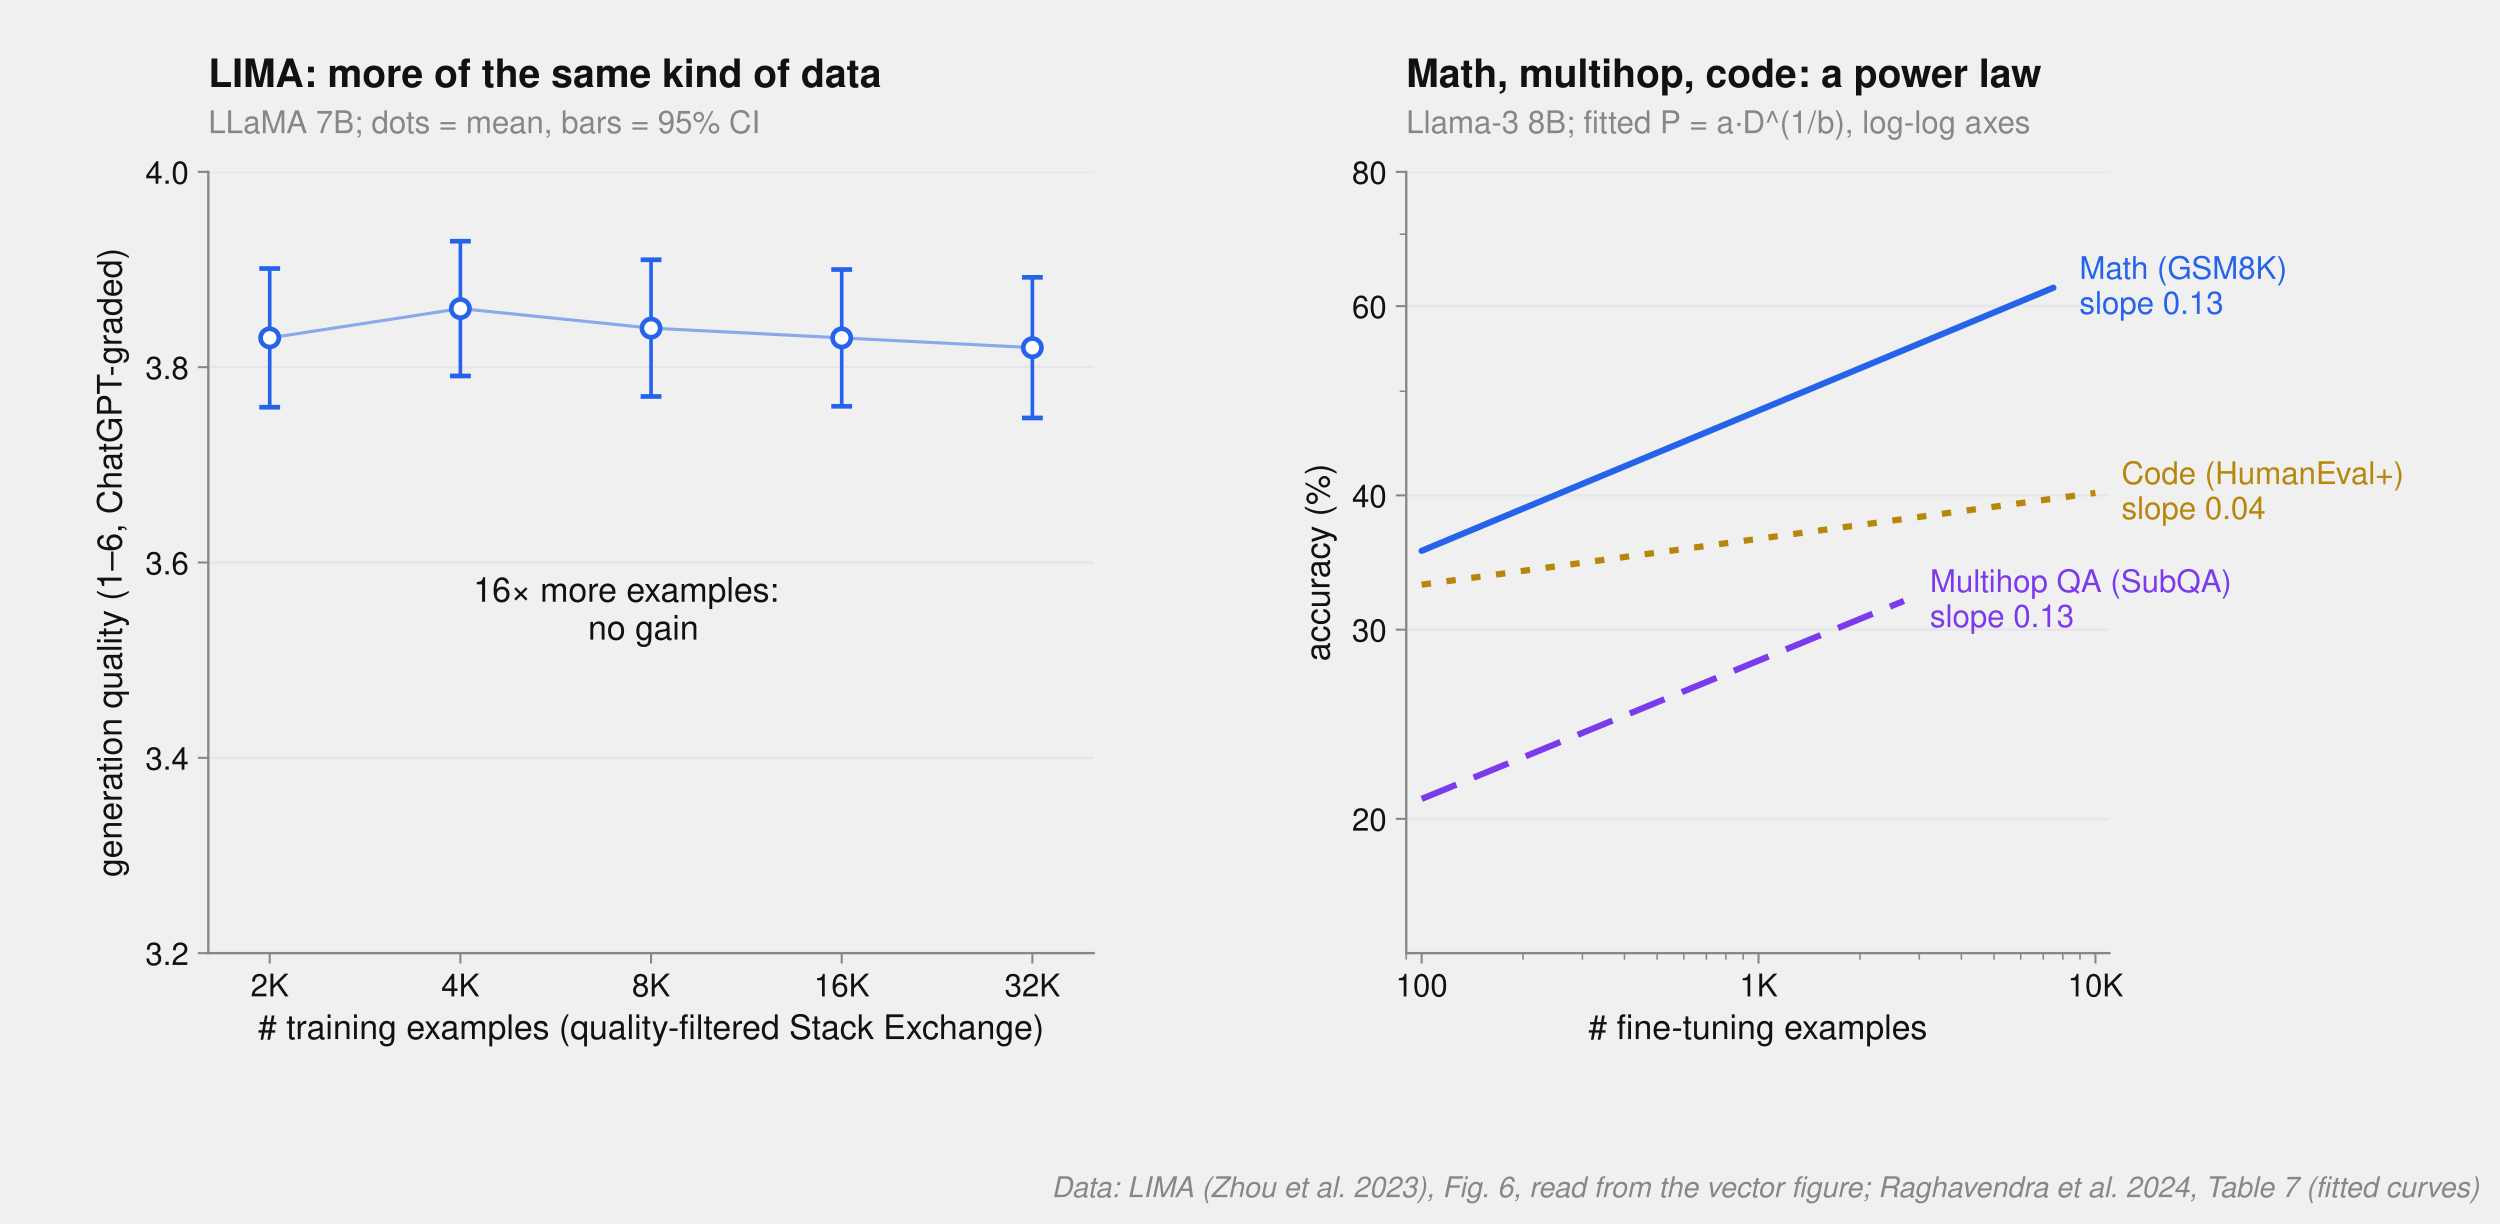
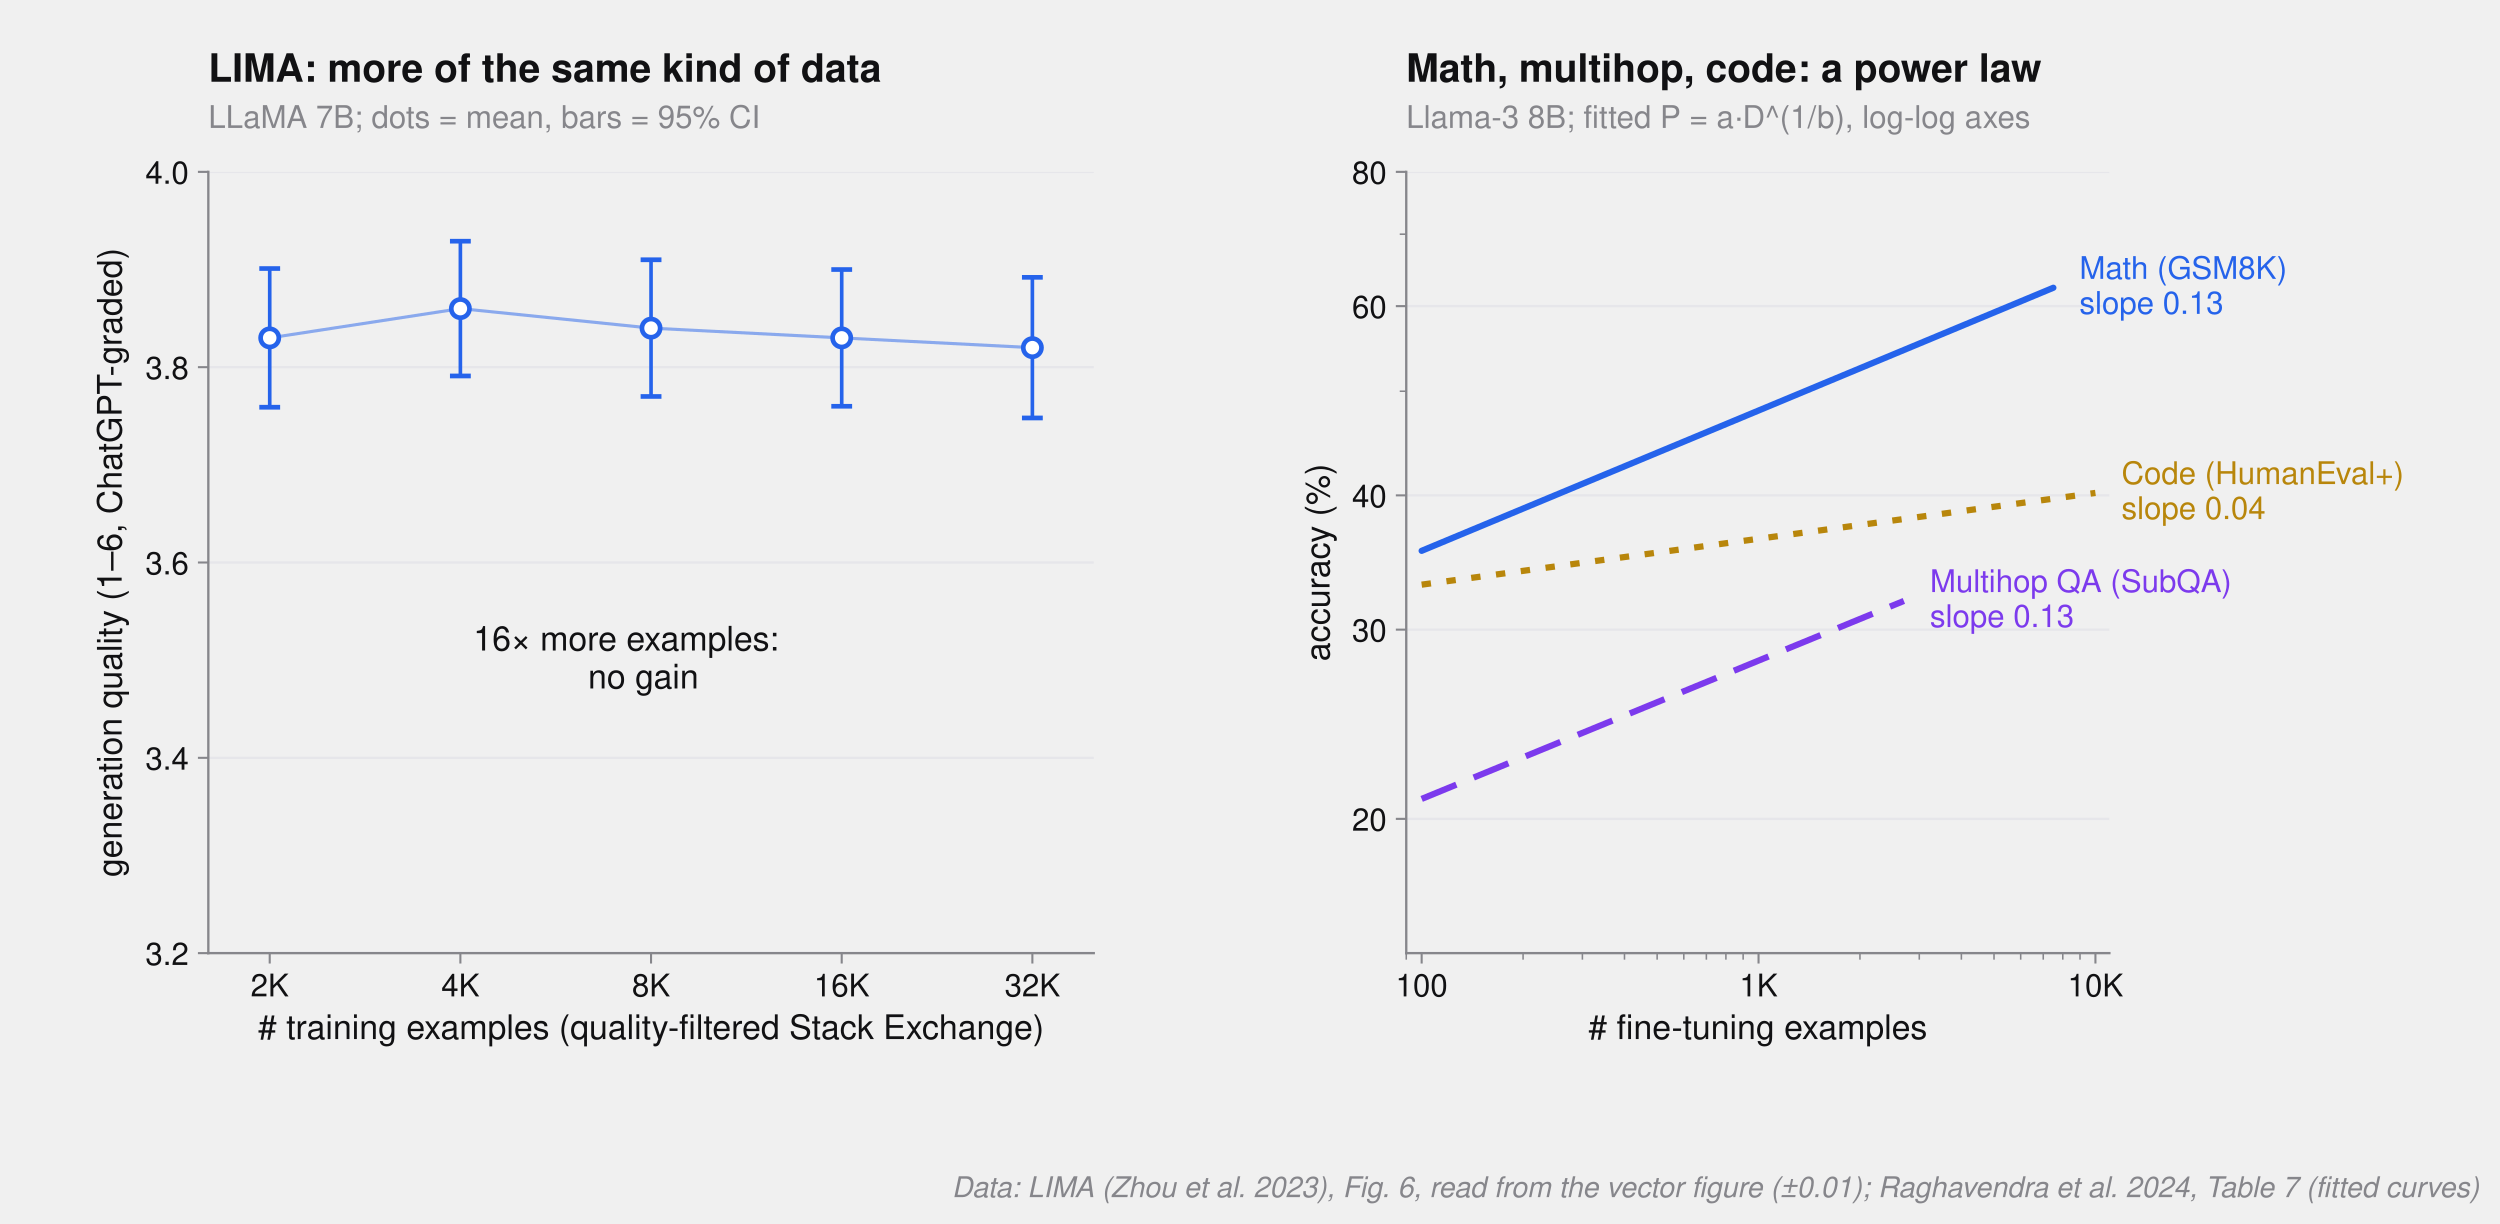
- <svg xmlns="http://www.w3.org/2000/svg" xmlns:xlink="http://www.w3.org/1999/xlink" role="img" width="960" height="470" viewBox="0 0 960 470" version="1.1">
+ <svg xmlns="http://www.w3.org/2000/svg" xmlns:xlink="http://www.w3.org/1999/xlink" role="img" xml:space="preserve" width="960" height="470" viewBox="0 0 960 470" version="1.1">
  <defs>
-     <style type="text/css">*{stroke-linejoin: round; stroke-linecap: butt}</style>
+     <style type="text/css">*{stroke-linejoin: round; stroke-linecap: butt} text{white-space: pre}</style>
  </defs>
  <g id="figure_1">
    <g id="patch_1">
      <path d="M 0 470  L 960 470  L 960 0  L 0 0  L 0 470  z " style="fill: none" />
    </g>
    <g id="axes_1">
      <g id="patch_2">
        <path d="M 80 366  L 420 366  L 420 66  L 80 66  L 80 366  z " style="fill: none" />
      </g>
      <g id="matplotlib.axis_1">
        <g id="xtick_1">
          <g id="line2d_1">
            <defs>
              <path id="ma211278a20" d="M 0 0  L 0 4  " style="stroke: #86868b; stroke-width: 0.8" />
            </defs>
            <g>
              <use xlink:href="#ma211278a20" x="103.57" y="366" style="fill: #86868b; stroke: #86868b; stroke-width: 0.8" />
            </g>
          </g>
          <g id="text_1">
-             <text style="font-size: 12px; font-family: 'Helvetica Neue', Helvetica, Arial, sans-serif, sans-serif; text-anchor: middle; fill: #111113" x="103.57" y="382.618" transform="rotate(-0 103.57 382.6181)">2K</text>
+             <text style="font-size: 12px; font-family: 'Helvetica Neue', Helvetica, Arial, sans-serif; text-anchor: middle; fill: #111113" x="103.57" y="382.618" transform="rotate(-0 103.57 382.6181)">2K</text>
          </g>
        </g>
        <g id="xtick_2">
          <g id="line2d_2">
            <g>
              <use xlink:href="#ma211278a20" x="176.785" y="366" style="fill: #86868b; stroke: #86868b; stroke-width: 0.8" />
            </g>
          </g>
          <g id="text_2">
-             <text style="font-size: 12px; font-family: 'Helvetica Neue', Helvetica, Arial, sans-serif, sans-serif; text-anchor: middle; fill: #111113" x="176.785" y="382.618" transform="rotate(-0 176.785 382.6181)">4K</text>
+             <text style="font-size: 12px; font-family: 'Helvetica Neue', Helvetica, Arial, sans-serif; text-anchor: middle; fill: #111113" x="176.785" y="382.618" transform="rotate(-0 176.785 382.6181)">4K</text>
          </g>
        </g>
        <g id="xtick_3">
          <g id="line2d_3">
            <g>
              <use xlink:href="#ma211278a20" x="250" y="366" style="fill: #86868b; stroke: #86868b; stroke-width: 0.8" />
            </g>
          </g>
          <g id="text_3">
-             <text style="font-size: 12px; font-family: 'Helvetica Neue', Helvetica, Arial, sans-serif, sans-serif; text-anchor: middle; fill: #111113" x="250" y="382.618" transform="rotate(-0 250 382.6181)">8K</text>
+             <text style="font-size: 12px; font-family: 'Helvetica Neue', Helvetica, Arial, sans-serif; text-anchor: middle; fill: #111113" x="250" y="382.618" transform="rotate(-0 250 382.6181)">8K</text>
          </g>
        </g>
        <g id="xtick_4">
          <g id="line2d_4">
            <g>
              <use xlink:href="#ma211278a20" x="323.215" y="366" style="fill: #86868b; stroke: #86868b; stroke-width: 0.8" />
            </g>
          </g>
          <g id="text_4">
-             <text style="font-size: 12px; font-family: 'Helvetica Neue', Helvetica, Arial, sans-serif, sans-serif; text-anchor: middle; fill: #111113" x="323.215" y="382.618" transform="rotate(-0 323.215 382.6181)">16K</text>
+             <text style="font-size: 12px; font-family: 'Helvetica Neue', Helvetica, Arial, sans-serif; text-anchor: middle; fill: #111113" x="323.215" y="382.618" transform="rotate(-0 323.215 382.6181)">16K</text>
          </g>
        </g>
        <g id="xtick_5">
          <g id="line2d_5">
            <g>
              <use xlink:href="#ma211278a20" x="396.43" y="366" style="fill: #86868b; stroke: #86868b; stroke-width: 0.8" />
            </g>
          </g>
          <g id="text_5">
-             <text style="font-size: 12px; font-family: 'Helvetica Neue', Helvetica, Arial, sans-serif, sans-serif; text-anchor: middle; fill: #111113" x="396.43" y="382.618" transform="rotate(-0 396.43 382.6181)">32K</text>
+             <text style="font-size: 12px; font-family: 'Helvetica Neue', Helvetica, Arial, sans-serif; text-anchor: middle; fill: #111113" x="396.43" y="382.618" transform="rotate(-0 396.43 382.6181)">32K</text>
          </g>
        </g>
        <g id="text_6">
-           <text style="font-size: 13px; font-family: 'Helvetica Neue', Helvetica, Arial, sans-serif, sans-serif; text-anchor: middle; fill: #111113" x="250" y="398.992" transform="rotate(-0 250 398.9917)"># training examples (quality-filtered Stack Exchange)</text>
+           <text style="font-size: 13px; font-family: 'Helvetica Neue', Helvetica, Arial, sans-serif; text-anchor: middle; fill: #111113" x="250" y="398.992" transform="rotate(-0 250 398.9917)"># training examples (quality-filtered Stack Exchange)</text>
        </g>
      </g>
      <g id="matplotlib.axis_2">
        <g id="ytick_1">
          <g id="line2d_6">
            <path d="M 80 366  L 420 366  " clip-path="url(#pa72d7d1d14)" style="fill: none; stroke: #e6e6ea; stroke-width: 0.9; stroke-linecap: round" />
          </g>
          <g id="line2d_7">
            <defs>
              <path id="m1cd9ea903d" d="M 0 0  L -4 0  " style="stroke: #86868b; stroke-width: 0.8" />
            </defs>
            <g>
              <use xlink:href="#m1cd9ea903d" x="80" y="366" style="fill: #86868b; stroke: #86868b; stroke-width: 0.8" />
            </g>
          </g>
          <g id="text_7">
-             <text style="font-size: 12px; font-family: 'Helvetica Neue', Helvetica, Arial, sans-serif, sans-serif; text-anchor: end; fill: #111113" x="72.5" y="370.559" transform="rotate(-0 72.5 370.5591)">3.2</text>
+             <text style="font-size: 12px; font-family: 'Helvetica Neue', Helvetica, Arial, sans-serif; text-anchor: end; fill: #111113" x="72.5" y="370.559" transform="rotate(-0 72.5 370.5591)">3.2</text>
          </g>
        </g>
        <g id="ytick_2">
          <g id="line2d_8">
            <path d="M 80 291  L 420 291  " clip-path="url(#pa72d7d1d14)" style="fill: none; stroke: #e6e6ea; stroke-width: 0.9; stroke-linecap: round" />
          </g>
          <g id="line2d_9">
            <g>
              <use xlink:href="#m1cd9ea903d" x="80" y="291" style="fill: #86868b; stroke: #86868b; stroke-width: 0.8" />
            </g>
          </g>
          <g id="text_8">
-             <text style="font-size: 12px; font-family: 'Helvetica Neue', Helvetica, Arial, sans-serif, sans-serif; text-anchor: end; fill: #111113" x="72.5" y="295.559" transform="rotate(-0 72.5 295.5591)">3.4</text>
+             <text style="font-size: 12px; font-family: 'Helvetica Neue', Helvetica, Arial, sans-serif; text-anchor: end; fill: #111113" x="72.5" y="295.559" transform="rotate(-0 72.5 295.5591)">3.4</text>
          </g>
        </g>
        <g id="ytick_3">
          <g id="line2d_10">
            <path d="M 80 216  L 420 216  " clip-path="url(#pa72d7d1d14)" style="fill: none; stroke: #e6e6ea; stroke-width: 0.9; stroke-linecap: round" />
          </g>
          <g id="line2d_11">
            <g>
              <use xlink:href="#m1cd9ea903d" x="80" y="216" style="fill: #86868b; stroke: #86868b; stroke-width: 0.8" />
            </g>
          </g>
          <g id="text_9">
-             <text style="font-size: 12px; font-family: 'Helvetica Neue', Helvetica, Arial, sans-serif, sans-serif; text-anchor: end; fill: #111113" x="72.5" y="220.559" transform="rotate(-0 72.5 220.5591)">3.6</text>
+             <text style="font-size: 12px; font-family: 'Helvetica Neue', Helvetica, Arial, sans-serif; text-anchor: end; fill: #111113" x="72.5" y="220.559" transform="rotate(-0 72.5 220.5591)">3.6</text>
          </g>
        </g>
        <g id="ytick_4">
          <g id="line2d_12">
            <path d="M 80 141  L 420 141  " clip-path="url(#pa72d7d1d14)" style="fill: none; stroke: #e6e6ea; stroke-width: 0.9; stroke-linecap: round" />
          </g>
          <g id="line2d_13">
            <g>
              <use xlink:href="#m1cd9ea903d" x="80" y="141" style="fill: #86868b; stroke: #86868b; stroke-width: 0.8" />
            </g>
          </g>
          <g id="text_10">
-             <text style="font-size: 12px; font-family: 'Helvetica Neue', Helvetica, Arial, sans-serif, sans-serif; text-anchor: end; fill: #111113" x="72.5" y="145.559" transform="rotate(-0 72.5 145.5591)">3.8</text>
+             <text style="font-size: 12px; font-family: 'Helvetica Neue', Helvetica, Arial, sans-serif; text-anchor: end; fill: #111113" x="72.5" y="145.559" transform="rotate(-0 72.5 145.5591)">3.8</text>
          </g>
        </g>
        <g id="ytick_5">
          <g id="line2d_14">
            <path d="M 80 66  L 420 66  " clip-path="url(#pa72d7d1d14)" style="fill: none; stroke: #e6e6ea; stroke-width: 0.9; stroke-linecap: round" />
          </g>
          <g id="line2d_15">
            <g>
              <use xlink:href="#m1cd9ea903d" x="80" y="66" style="fill: #86868b; stroke: #86868b; stroke-width: 0.8" />
            </g>
          </g>
          <g id="text_11">
-             <text style="font-size: 12px; font-family: 'Helvetica Neue', Helvetica, Arial, sans-serif, sans-serif; text-anchor: end; fill: #111113" x="72.5" y="70.559" transform="rotate(-0 72.5 70.55906)">4.0</text>
+             <text style="font-size: 12px; font-family: 'Helvetica Neue', Helvetica, Arial, sans-serif; text-anchor: end; fill: #111113" x="72.5" y="70.559" transform="rotate(-0 72.5 70.55906)">4.0</text>
          </g>
        </g>
        <g id="text_12">
-           <text style="font-size: 13px; font-family: 'Helvetica Neue', Helvetica, Arial, sans-serif, sans-serif; text-anchor: middle; fill: #111113" x="46.713" y="216" transform="rotate(-90 46.71266 216)">generation quality (1–6, ChatGPT-graded)</text>
+           <text style="font-size: 13px; font-family: 'Helvetica Neue', Helvetica, Arial, sans-serif; text-anchor: middle; fill: #111113" x="46.713" y="216" transform="rotate(-90 46.71266 216)">generation quality (1–6, ChatGPT-graded)</text>
        </g>
      </g>
      <g id="line2d_16">
        <path d="M 103.57 129.75  L 176.785 118.5  L 250 126  L 323.215 129.75  L 396.43 133.5  " clip-path="url(#pa72d7d1d14)" style="fill: none; stroke: #2563eb; stroke-opacity: 0.5; stroke-width: 1.2; stroke-linecap: round" />
      </g>
      <g id="patch_3">
        <path d="M 80 366  L 80 66  " style="fill: none; stroke: #86868b; stroke-width: 0.9; stroke-linejoin: miter; stroke-linecap: square" />
      </g>
      <g id="patch_4">
        <path d="M 80 366  L 420 366  " style="fill: none; stroke: #86868b; stroke-width: 0.9; stroke-linejoin: miter; stroke-linecap: square" />
      </g>
      <g id="LineCollection_1">
        <path d="M 103.57 156.375  L 103.57 103.125  " clip-path="url(#pa72d7d1d14)" style="fill: none; stroke: #2563eb; stroke-width: 1.4" />
        <path d="M 176.785 144.375  L 176.785 92.625  " clip-path="url(#pa72d7d1d14)" style="fill: none; stroke: #2563eb; stroke-width: 1.4" />
        <path d="M 250 152.25  L 250 99.75  " clip-path="url(#pa72d7d1d14)" style="fill: none; stroke: #2563eb; stroke-width: 1.4" />
        <path d="M 323.215 156  L 323.215 103.5  " clip-path="url(#pa72d7d1d14)" style="fill: none; stroke: #2563eb; stroke-width: 1.4" />
        <path d="M 396.43 160.5  L 396.43 106.5  " clip-path="url(#pa72d7d1d14)" style="fill: none; stroke: #2563eb; stroke-width: 1.4" />
      </g>
      <g id="line2d_17">
        <defs>
          <path id="m821ec4c0eb" d="M 4 0  L -4 -0  " style="stroke: #2563eb; stroke-width: 1.8" />
        </defs>
        <g clip-path="url(#pa72d7d1d14)">
          <use xlink:href="#m821ec4c0eb" x="103.57" y="156.375" style="fill: #2563eb; stroke: #2563eb; stroke-width: 1.8" />
          <use xlink:href="#m821ec4c0eb" x="176.785" y="144.375" style="fill: #2563eb; stroke: #2563eb; stroke-width: 1.8" />
          <use xlink:href="#m821ec4c0eb" x="250" y="152.25" style="fill: #2563eb; stroke: #2563eb; stroke-width: 1.8" />
          <use xlink:href="#m821ec4c0eb" x="323.215" y="156" style="fill: #2563eb; stroke: #2563eb; stroke-width: 1.8" />
          <use xlink:href="#m821ec4c0eb" x="396.43" y="160.5" style="fill: #2563eb; stroke: #2563eb; stroke-width: 1.8" />
        </g>
      </g>
      <g id="line2d_18">
        <g clip-path="url(#pa72d7d1d14)">
          <use xlink:href="#m821ec4c0eb" x="103.57" y="103.125" style="fill: #2563eb; stroke: #2563eb; stroke-width: 1.8" />
          <use xlink:href="#m821ec4c0eb" x="176.785" y="92.625" style="fill: #2563eb; stroke: #2563eb; stroke-width: 1.8" />
          <use xlink:href="#m821ec4c0eb" x="250" y="99.75" style="fill: #2563eb; stroke: #2563eb; stroke-width: 1.8" />
          <use xlink:href="#m821ec4c0eb" x="323.215" y="103.5" style="fill: #2563eb; stroke: #2563eb; stroke-width: 1.8" />
          <use xlink:href="#m821ec4c0eb" x="396.43" y="106.5" style="fill: #2563eb; stroke: #2563eb; stroke-width: 1.8" />
        </g>
      </g>
      <g id="text_13">
-         <text style="font-size: 13px; font-family: 'Helvetica Neue', Helvetica, Arial, sans-serif, sans-serif; fill: #111113" transform="translate(181.7612 231.0586)">16× more examples:</text>
-         <text style="font-size: 13px; font-family: 'Helvetica Neue', Helvetica, Arial, sans-serif, sans-serif; fill: #111113" transform="translate(225.8027 245.6158)">no gain</text>
+         <text style="font-size: 13px; font-family: 'Helvetica Neue', Helvetica, Arial, sans-serif; fill: #111113" transform="translate(181.7612 249.8086)">16× more examples:</text>
+         <text style="font-size: 13px; font-family: 'Helvetica Neue', Helvetica, Arial, sans-serif; fill: #111113" transform="translate(225.8027 264.3658)">no gain</text>
      </g>
      <g id="line2d_19">
        <defs>
          <path id="m76eb018837" d="M 0 3.5  C 0.928 3.5 1.819 3.131 2.475 2.475  C 3.131 1.819 3.5 0.928 3.5 0  C 3.5 -0.928 3.131 -1.819 2.475 -2.475  C 1.819 -3.131 0.928 -3.5 0 -3.5  C -0.928 -3.5 -1.819 -3.131 -2.475 -2.475  C -3.131 -1.819 -3.5 -0.928 -3.5 0  C -3.5 0.928 -3.131 1.819 -2.475 2.475  C -1.819 3.131 -0.928 3.5 0 3.5  z " style="stroke: #2563eb; stroke-width: 1.8" />
        </defs>
        <g clip-path="url(#pa72d7d1d14)">
          <use xlink:href="#m76eb018837" x="103.57" y="129.75" style="fill: #ffffff; stroke: #2563eb; stroke-width: 1.8" />
          <use xlink:href="#m76eb018837" x="176.785" y="118.5" style="fill: #ffffff; stroke: #2563eb; stroke-width: 1.8" />
          <use xlink:href="#m76eb018837" x="250" y="126" style="fill: #ffffff; stroke: #2563eb; stroke-width: 1.8" />
          <use xlink:href="#m76eb018837" x="323.215" y="129.75" style="fill: #ffffff; stroke: #2563eb; stroke-width: 1.8" />
          <use xlink:href="#m76eb018837" x="396.43" y="133.5" style="fill: #ffffff; stroke: #2563eb; stroke-width: 1.8" />
        </g>
      </g>
    </g>
    <g id="axes_2">
      <g id="patch_5">
        <path d="M 540 366  L 810 366  L 810 66  L 540 66  L 540 366  z " style="fill: none" />
      </g>
      <g id="matplotlib.axis_3">
        <g id="xtick_6">
          <g id="line2d_20">
            <g>
              <use xlink:href="#ma211278a20" x="545.919" y="366" style="fill: #86868b; stroke: #86868b; stroke-width: 0.8" />
            </g>
          </g>
          <g id="text_14">
-             <text style="font-size: 12px; font-family: 'Helvetica Neue', Helvetica, Arial, sans-serif, sans-serif; text-anchor: middle; fill: #111113" x="545.919" y="382.618" transform="rotate(-0 545.9193 382.6181)">100</text>
+             <text style="font-size: 12px; font-family: 'Helvetica Neue', Helvetica, Arial, sans-serif; text-anchor: middle; fill: #111113" x="545.919" y="382.618" transform="rotate(-0 545.9193 382.6181)">100</text>
          </g>
        </g>
        <g id="xtick_7">
          <g id="line2d_21">
            <g>
              <use xlink:href="#ma211278a20" x="675.282" y="366" style="fill: #86868b; stroke: #86868b; stroke-width: 0.8" />
            </g>
          </g>
          <g id="text_15">
-             <text style="font-size: 12px; font-family: 'Helvetica Neue', Helvetica, Arial, sans-serif, sans-serif; text-anchor: middle; fill: #111113" x="675.282" y="382.618" transform="rotate(-0 675.2823 382.6181)">1K</text>
+             <text style="font-size: 12px; font-family: 'Helvetica Neue', Helvetica, Arial, sans-serif; text-anchor: middle; fill: #111113" x="675.282" y="382.618" transform="rotate(-0 675.2823 382.6181)">1K</text>
          </g>
        </g>
        <g id="xtick_8">
          <g id="line2d_22">
            <g>
              <use xlink:href="#ma211278a20" x="804.645" y="366" style="fill: #86868b; stroke: #86868b; stroke-width: 0.8" />
            </g>
          </g>
          <g id="text_16">
-             <text style="font-size: 12px; font-family: 'Helvetica Neue', Helvetica, Arial, sans-serif, sans-serif; text-anchor: middle; fill: #111113" x="804.645" y="382.618" transform="rotate(-0 804.6453 382.6181)">10K</text>
+             <text style="font-size: 12px; font-family: 'Helvetica Neue', Helvetica, Arial, sans-serif; text-anchor: middle; fill: #111113" x="804.645" y="382.618" transform="rotate(-0 804.6453 382.6181)">10K</text>
          </g>
        </g>
        <g id="xtick_9">
          <g id="line2d_23">
            <defs>
              <path id="m74dd7c830f" d="M 0 0  L 0 2.5  " style="stroke: #86868b; stroke-width: 0.6" />
            </defs>
            <g>
              <use xlink:href="#m74dd7c830f" x="540" y="366" style="fill: #86868b; stroke: #86868b; stroke-width: 0.6" />
            </g>
          </g>
        </g>
        <g id="xtick_10">
          <g id="line2d_24">
            <g>
              <use xlink:href="#m74dd7c830f" x="584.861" y="366" style="fill: #86868b; stroke: #86868b; stroke-width: 0.6" />
            </g>
          </g>
        </g>
        <g id="xtick_11">
          <g id="line2d_25">
            <g>
              <use xlink:href="#m74dd7c830f" x="607.641" y="366" style="fill: #86868b; stroke: #86868b; stroke-width: 0.6" />
            </g>
          </g>
        </g>
        <g id="xtick_12">
          <g id="line2d_26">
            <g>
              <use xlink:href="#m74dd7c830f" x="623.804" y="366" style="fill: #86868b; stroke: #86868b; stroke-width: 0.6" />
            </g>
          </g>
        </g>
        <g id="xtick_13">
          <g id="line2d_27">
            <g>
              <use xlink:href="#m74dd7c830f" x="636.34" y="366" style="fill: #86868b; stroke: #86868b; stroke-width: 0.6" />
            </g>
          </g>
        </g>
        <g id="xtick_14">
          <g id="line2d_28">
            <g>
              <use xlink:href="#m74dd7c830f" x="646.583" y="366" style="fill: #86868b; stroke: #86868b; stroke-width: 0.6" />
            </g>
          </g>
        </g>
        <g id="xtick_15">
          <g id="line2d_29">
            <g>
              <use xlink:href="#m74dd7c830f" x="655.244" y="366" style="fill: #86868b; stroke: #86868b; stroke-width: 0.6" />
            </g>
          </g>
        </g>
        <g id="xtick_16">
          <g id="line2d_30">
            <g>
              <use xlink:href="#m74dd7c830f" x="662.746" y="366" style="fill: #86868b; stroke: #86868b; stroke-width: 0.6" />
            </g>
          </g>
        </g>
        <g id="xtick_17">
          <g id="line2d_31">
            <g>
              <use xlink:href="#m74dd7c830f" x="669.363" y="366" style="fill: #86868b; stroke: #86868b; stroke-width: 0.6" />
            </g>
          </g>
        </g>
        <g id="xtick_18">
          <g id="line2d_32">
            <g>
              <use xlink:href="#m74dd7c830f" x="714.224" y="366" style="fill: #86868b; stroke: #86868b; stroke-width: 0.6" />
            </g>
          </g>
        </g>
        <g id="xtick_19">
          <g id="line2d_33">
            <g>
              <use xlink:href="#m74dd7c830f" x="737.004" y="366" style="fill: #86868b; stroke: #86868b; stroke-width: 0.6" />
            </g>
          </g>
        </g>
        <g id="xtick_20">
          <g id="line2d_34">
            <g>
              <use xlink:href="#m74dd7c830f" x="753.167" y="366" style="fill: #86868b; stroke: #86868b; stroke-width: 0.6" />
            </g>
          </g>
        </g>
        <g id="xtick_21">
          <g id="line2d_35">
            <g>
              <use xlink:href="#m74dd7c830f" x="765.703" y="366" style="fill: #86868b; stroke: #86868b; stroke-width: 0.6" />
            </g>
          </g>
        </g>
        <g id="xtick_22">
          <g id="line2d_36">
            <g>
              <use xlink:href="#m74dd7c830f" x="775.946" y="366" style="fill: #86868b; stroke: #86868b; stroke-width: 0.6" />
            </g>
          </g>
        </g>
        <g id="xtick_23">
          <g id="line2d_37">
            <g>
              <use xlink:href="#m74dd7c830f" x="784.607" y="366" style="fill: #86868b; stroke: #86868b; stroke-width: 0.6" />
            </g>
          </g>
        </g>
        <g id="xtick_24">
          <g id="line2d_38">
            <g>
              <use xlink:href="#m74dd7c830f" x="792.109" y="366" style="fill: #86868b; stroke: #86868b; stroke-width: 0.6" />
            </g>
          </g>
        </g>
        <g id="xtick_25">
          <g id="line2d_39">
            <g>
              <use xlink:href="#m74dd7c830f" x="798.726" y="366" style="fill: #86868b; stroke: #86868b; stroke-width: 0.6" />
            </g>
          </g>
        </g>
        <g id="text_17">
-           <text style="font-size: 13px; font-family: 'Helvetica Neue', Helvetica, Arial, sans-serif, sans-serif; text-anchor: middle; fill: #111113" x="675" y="398.992" transform="rotate(-0 675 398.9917)"># fine-tuning examples</text>
+           <text style="font-size: 13px; font-family: 'Helvetica Neue', Helvetica, Arial, sans-serif; text-anchor: middle; fill: #111113" x="675" y="398.992" transform="rotate(-0 675 398.9917)"># fine-tuning examples</text>
        </g>
      </g>
      <g id="matplotlib.axis_4">
        <g id="ytick_6">
          <g id="line2d_40">
            <path d="M 540 314.443  L 810 314.443  " clip-path="url(#p11d28c4bda)" style="fill: none; stroke: #e6e6ea; stroke-width: 0.9; stroke-linecap: round" />
          </g>
          <g id="line2d_41">
            <g>
              <use xlink:href="#m1cd9ea903d" x="540" y="314.443" style="fill: #86868b; stroke: #86868b; stroke-width: 0.8" />
            </g>
          </g>
          <g id="text_18">
-             <text style="font-size: 12px; font-family: 'Helvetica Neue', Helvetica, Arial, sans-serif, sans-serif; text-anchor: end; fill: #111113" x="532.5" y="319.002" transform="rotate(-0 532.5 319.0024)">20</text>
+             <text style="font-size: 12px; font-family: 'Helvetica Neue', Helvetica, Arial, sans-serif; text-anchor: end; fill: #111113" x="532.5" y="319.002" transform="rotate(-0 532.5 319.0024)">20</text>
          </g>
        </g>
        <g id="ytick_7">
          <g id="line2d_42">
            <path d="M 540 241.778  L 810 241.778  " clip-path="url(#p11d28c4bda)" style="fill: none; stroke: #e6e6ea; stroke-width: 0.9; stroke-linecap: round" />
          </g>
          <g id="line2d_43">
            <g>
              <use xlink:href="#m1cd9ea903d" x="540" y="241.778" style="fill: #86868b; stroke: #86868b; stroke-width: 0.8" />
            </g>
          </g>
          <g id="text_19">
-             <text style="font-size: 12px; font-family: 'Helvetica Neue', Helvetica, Arial, sans-serif, sans-serif; text-anchor: end; fill: #111113" x="532.5" y="246.337" transform="rotate(-0 532.5 246.3374)">30</text>
+             <text style="font-size: 12px; font-family: 'Helvetica Neue', Helvetica, Arial, sans-serif; text-anchor: end; fill: #111113" x="532.5" y="246.337" transform="rotate(-0 532.5 246.3374)">30</text>
          </g>
        </g>
        <g id="ytick_8">
          <g id="line2d_44">
            <path d="M 540 190.222  L 810 190.222  " clip-path="url(#p11d28c4bda)" style="fill: none; stroke: #e6e6ea; stroke-width: 0.9; stroke-linecap: round" />
          </g>
          <g id="line2d_45">
            <g>
              <use xlink:href="#m1cd9ea903d" x="540" y="190.222" style="fill: #86868b; stroke: #86868b; stroke-width: 0.8" />
            </g>
          </g>
          <g id="text_20">
-             <text style="font-size: 12px; font-family: 'Helvetica Neue', Helvetica, Arial, sans-serif, sans-serif; text-anchor: end; fill: #111113" x="532.5" y="194.781" transform="rotate(-0 532.5 194.7807)">40</text>
+             <text style="font-size: 12px; font-family: 'Helvetica Neue', Helvetica, Arial, sans-serif; text-anchor: end; fill: #111113" x="532.5" y="194.781" transform="rotate(-0 532.5 194.7807)">40</text>
          </g>
        </g>
        <g id="ytick_9">
          <g id="line2d_46">
            <path d="M 540 117.557  L 810 117.557  " clip-path="url(#p11d28c4bda)" style="fill: none; stroke: #e6e6ea; stroke-width: 0.9; stroke-linecap: round" />
          </g>
          <g id="line2d_47">
            <g>
              <use xlink:href="#m1cd9ea903d" x="540" y="117.557" style="fill: #86868b; stroke: #86868b; stroke-width: 0.8" />
            </g>
          </g>
          <g id="text_21">
-             <text style="font-size: 12px; font-family: 'Helvetica Neue', Helvetica, Arial, sans-serif, sans-serif; text-anchor: end; fill: #111113" x="532.5" y="122.116" transform="rotate(-0 532.5 122.1157)">60</text>
+             <text style="font-size: 12px; font-family: 'Helvetica Neue', Helvetica, Arial, sans-serif; text-anchor: end; fill: #111113" x="532.5" y="122.116" transform="rotate(-0 532.5 122.1157)">60</text>
          </g>
        </g>
        <g id="ytick_10">
          <g id="line2d_48">
            <path d="M 540 66  L 810 66  " clip-path="url(#p11d28c4bda)" style="fill: none; stroke: #e6e6ea; stroke-width: 0.9; stroke-linecap: round" />
          </g>
          <g id="line2d_49">
            <g>
              <use xlink:href="#m1cd9ea903d" x="540" y="66" style="fill: #86868b; stroke: #86868b; stroke-width: 0.8" />
            </g>
          </g>
          <g id="text_22">
-             <text style="font-size: 12px; font-family: 'Helvetica Neue', Helvetica, Arial, sans-serif, sans-serif; text-anchor: end; fill: #111113" x="532.5" y="70.559" transform="rotate(-0 532.5 70.55906)">80</text>
+             <text style="font-size: 12px; font-family: 'Helvetica Neue', Helvetica, Arial, sans-serif; text-anchor: end; fill: #111113" x="532.5" y="70.559" transform="rotate(-0 532.5 70.55906)">80</text>
          </g>
        </g>
        <g id="ytick_11">
          <g id="line2d_50">
            <defs>
              <path id="m0adc27abe5" d="M 0 0  L -2.5 0  " style="stroke: #86868b; stroke-width: 0.6" />
            </defs>
            <g>
              <use xlink:href="#m0adc27abe5" x="540" y="150.231" style="fill: #86868b; stroke: #86868b; stroke-width: 0.6" />
            </g>
          </g>
        </g>
        <g id="ytick_12">
          <g id="line2d_51">
            <g>
              <use xlink:href="#m0adc27abe5" x="540" y="89.931" style="fill: #86868b; stroke: #86868b; stroke-width: 0.6" />
            </g>
          </g>
        </g>
        <g id="text_23">
-           <text style="font-size: 13px; font-family: 'Helvetica Neue', Helvetica, Arial, sans-serif, sans-serif; text-anchor: middle; fill: #111113" x="510.526" y="216" transform="rotate(-90 510.5264 216)">accuracy (%)</text>
+           <text style="font-size: 13px; font-family: 'Helvetica Neue', Helvetica, Arial, sans-serif; text-anchor: middle; fill: #111113" x="510.526" y="216" transform="rotate(-90 510.5264 216)">accuracy (%)</text>
        </g>
      </g>
      <g id="line2d_52">
        <path d="M 545.919 211.514  L 548.369 210.493  L 550.82 209.473  L 553.27 208.453  L 555.72 207.432  L 558.17 206.412  L 560.62 205.392  L 563.07 204.371  L 565.52 203.351  L 567.971 202.331  L 570.421 201.31  L 572.871 200.29  L 575.321 199.27  L 577.771 198.249  L 580.221 197.229  L 582.671 196.209  L 585.122 195.188  L 587.572 194.168  L 590.022 193.148  L 592.472 192.127  L 594.922 191.107  L 597.372 190.087  L 599.822 189.066  L 602.272 188.046  L 604.723 187.026  L 607.173 186.005  L 609.623 184.985  L 612.073 183.965  L 614.523 182.944  L 616.973 181.924  L 619.423 180.904  L 621.874 179.884  L 624.324 178.863  L 626.774 177.843  L 629.224 176.823  L 631.674 175.802  L 634.124 174.782  L 636.574 173.762  L 639.025 172.741  L 641.475 171.721  L 643.925 170.701  L 646.375 169.68  L 648.825 168.66  L 651.275 167.64  L 653.725 166.619  L 656.175 165.599  L 658.626 164.579  L 661.076 163.558  L 663.526 162.538  L 665.976 161.518  L 668.426 160.497  L 670.876 159.477  L 673.326 158.457  L 675.777 157.436  L 678.227 156.416  L 680.677 155.396  L 683.127 154.375  L 685.577 153.355  L 688.027 152.335  L 690.477 151.314  L 692.928 150.294  L 695.378 149.274  L 697.828 148.253  L 700.278 147.233  L 702.728 146.213  L 705.178 145.192  L 707.628 144.172  L 710.078 143.152  L 712.529 142.131  L 714.979 141.111  L 717.429 140.091  L 719.879 139.07  L 722.329 138.05  L 724.779 137.03  L 727.229 136.009  L 729.68 134.989  L 732.13 133.969  L 734.58 132.949  L 737.03 131.928  L 739.48 130.908  L 741.93 129.888  L 744.38 128.867  L 746.831 127.847  L 749.281 126.827  L 751.731 125.806  L 754.181 124.786  L 756.631 123.766  L 759.081 122.745  L 761.531 121.725  L 763.982 120.705  L 766.432 119.684  L 768.882 118.664  L 771.332 117.644  L 773.782 116.623  L 776.232 115.603  L 778.682 114.583  L 781.132 113.562  L 783.583 112.542  L 786.033 111.522  L 788.483 110.501  " clip-path="url(#p11d28c4bda)" style="fill: none; stroke: #2563eb; stroke-width: 2.4; stroke-linecap: round" />
      </g>
      <g id="line2d_53">
        <path d="M 545.919 306.778  L 547.79 306.01  L 549.66 305.242  L 551.53 304.474  L 553.401 303.706  L 555.271 302.939  L 557.141 302.171  L 559.012 301.403  L 560.882 300.635  L 562.753 299.867  L 564.623 299.099  L 566.493 298.331  L 568.364 297.564  L 570.234 296.796  L 572.104 296.028  L 573.975 295.26  L 575.845 294.492  L 577.715 293.724  L 579.586 292.956  L 581.456 292.189  L 583.326 291.421  L 585.197 290.653  L 587.067 289.885  L 588.938 289.117  L 590.808 288.349  L 592.678 287.581  L 594.549 286.813  L 596.419 286.046  L 598.289 285.278  L 600.16 284.51  L 602.03 283.742  L 603.9 282.974  L 605.771 282.206  L 607.641 281.438  L 609.512 280.671  L 611.382 279.903  L 613.252 279.135  L 615.123 278.367  L 616.993 277.599  L 618.863 276.831  L 620.734 276.063  L 622.604 275.296  L 624.474 274.528  L 626.345 273.76  L 628.215 272.992  L 630.085 272.224  L 631.956 271.456  L 633.826 270.688  L 635.697 269.921  L 637.567 269.153  L 639.437 268.385  L 641.308 267.617  L 643.178 266.849  L 645.048 266.081  L 646.919 265.313  L 648.789 264.546  L 650.659 263.778  L 652.53 263.01  L 654.4 262.242  L 656.27 261.474  L 658.141 260.706  L 660.011 259.938  L 661.882 259.171  L 663.752 258.403  L 665.622 257.635  L 667.493 256.867  L 669.363 256.099  L 671.233 255.331  L 673.104 254.563  L 674.974 253.796  L 676.844 253.028  L 678.715 252.26  L 680.585 251.492  L 682.456 250.724  L 684.326 249.956  L 686.196 249.188  L 688.067 248.421  L 689.937 247.653  L 691.807 246.885  L 693.678 246.117  L 695.548 245.349  L 697.418 244.581  L 699.289 243.813  L 701.159 243.046  L 703.029 242.278  L 704.9 241.51  L 706.77 240.742  L 708.641 239.974  L 710.511 239.206  L 712.381 238.438  L 714.252 237.671  L 716.122 236.903  L 717.992 236.135  L 719.863 235.367  L 721.733 234.599  L 723.603 233.831  L 725.474 233.063  L 727.344 232.296  L 729.214 231.528  L 731.085 230.76  " clip-path="url(#p11d28c4bda)" style="fill: none; stroke-dasharray: 14.4,7.2; stroke-dashoffset: 0; stroke: #7c3aed; stroke-width: 2.4" />
      </g>
      <g id="line2d_54">
        <path d="M 545.919 224.509  L 548.533 224.153  L 551.146 223.797  L 553.76 223.442  L 556.373 223.086  L 558.986 222.73  L 561.6 222.374  L 564.213 222.018  L 566.826 221.663  L 569.44 221.307  L 572.053 220.951  L 574.667 220.595  L 577.28 220.239  L 579.893 219.884  L 582.507 219.528  L 585.12 219.172  L 587.734 218.816  L 590.347 218.46  L 592.96 218.105  L 595.574 217.749  L 598.187 217.393  L 600.801 217.037  L 603.414 216.681  L 606.027 216.326  L 608.641 215.97  L 611.254 215.614  L 613.868 215.258  L 616.481 214.902  L 619.094 214.547  L 621.708 214.191  L 624.321 213.835  L 626.935 213.479  L 629.548 213.123  L 632.161 212.767  L 634.775 212.412  L 637.388 212.056  L 640.002 211.7  L 642.615 211.344  L 645.228 210.988  L 647.842 210.633  L 650.455 210.277  L 653.068 209.921  L 655.682 209.565  L 658.295 209.209  L 660.909 208.854  L 663.522 208.498  L 666.135 208.142  L 668.749 207.786  L 671.362 207.43  L 673.976 207.075  L 676.589 206.719  L 679.202 206.363  L 681.816 206.007  L 684.429 205.651  L 687.043 205.296  L 689.656 204.94  L 692.269 204.584  L 694.883 204.228  L 697.496 203.872  L 700.11 203.517  L 702.723 203.161  L 705.336 202.805  L 707.95 202.449  L 710.563 202.093  L 713.177 201.738  L 715.79 201.382  L 718.403 201.026  L 721.017 200.67  L 723.63 200.314  L 726.244 199.959  L 728.857 199.603  L 731.47 199.247  L 734.084 198.891  L 736.697 198.535  L 739.31 198.18  L 741.924 197.824  L 744.537 197.468  L 747.151 197.112  L 749.764 196.756  L 752.377 196.401  L 754.991 196.045  L 757.604 195.689  L 760.218 195.333  L 762.831 194.977  L 765.444 194.622  L 768.058 194.266  L 770.671 193.91  L 773.285 193.554  L 775.898 193.198  L 778.511 192.843  L 781.125 192.487  L 783.738 192.131  L 786.352 191.775  L 788.965 191.419  L 791.578 191.063  L 794.192 190.708  L 796.805 190.352  L 799.419 189.996  L 802.032 189.64  L 804.645 189.284  " clip-path="url(#p11d28c4bda)" style="fill: none; stroke-dasharray: 3.6,6; stroke-dashoffset: 0; stroke: #b8860b; stroke-width: 2.4" />
      </g>
      <g id="patch_6">
        <path d="M 540 366  L 540 66  " style="fill: none; stroke: #86868b; stroke-width: 0.9; stroke-linejoin: miter; stroke-linecap: square" />
      </g>
      <g id="patch_7">
        <path d="M 540 366  L 810 366  " style="fill: none; stroke: #86868b; stroke-width: 0.9; stroke-linejoin: miter; stroke-linecap: square" />
      </g>
      <g id="text_24">
-         <text style="font-size: 12px; font-family: 'Helvetica Neue', Helvetica, Arial, sans-serif, sans-serif; fill: #2563eb" transform="translate(798.4829 107.0939)">Math (GSM8K)</text>
-         <text style="font-size: 12px; font-family: 'Helvetica Neue', Helvetica, Arial, sans-serif, sans-serif; fill: #2563eb" transform="translate(798.4829 120.5313)">slope 0.13</text>
+         <text style="font-size: 12px; font-family: 'Helvetica Neue', Helvetica, Arial, sans-serif; fill: #2563eb" transform="translate(798.4829 107.0939)">Math (GSM8K)</text>
+         <text style="font-size: 12px; font-family: 'Helvetica Neue', Helvetica, Arial, sans-serif; fill: #2563eb" transform="translate(798.4829 120.5313)">slope 0.13</text>
      </g>
      <g id="text_25">
-         <text style="font-size: 12px; font-family: 'Helvetica Neue', Helvetica, Arial, sans-serif, sans-serif; fill: #7c3aed" transform="translate(741.0848 227.3524)">Multihop QA (SubQA)</text>
-         <text style="font-size: 12px; font-family: 'Helvetica Neue', Helvetica, Arial, sans-serif, sans-serif; fill: #7c3aed" transform="translate(741.0848 240.7897)">slope 0.13</text>
+         <text style="font-size: 12px; font-family: 'Helvetica Neue', Helvetica, Arial, sans-serif; fill: #7c3aed" transform="translate(741.0848 227.3524)">Multihop QA (SubQA)</text>
+         <text style="font-size: 12px; font-family: 'Helvetica Neue', Helvetica, Arial, sans-serif; fill: #7c3aed" transform="translate(741.0848 240.7897)">slope 0.13</text>
      </g>
      <g id="text_26">
-         <text style="font-size: 12px; font-family: 'Helvetica Neue', Helvetica, Arial, sans-serif, sans-serif; fill: #b8860b" transform="translate(814.6453 185.877)">Code (HumanEval+)</text>
-         <text style="font-size: 12px; font-family: 'Helvetica Neue', Helvetica, Arial, sans-serif, sans-serif; fill: #b8860b" transform="translate(814.6453 199.3144)">slope 0.04</text>
+         <text style="font-size: 12px; font-family: 'Helvetica Neue', Helvetica, Arial, sans-serif; fill: #b8860b" transform="translate(814.6453 185.877)">Code (HumanEval+)</text>
+         <text style="font-size: 12px; font-family: 'Helvetica Neue', Helvetica, Arial, sans-serif; fill: #b8860b" transform="translate(814.6453 199.3144)">slope 0.04</text>
      </g>
    </g>
    <g id="text_27">
-       <text style="font-weight: 700; font-size: 15px; font-family: 'Helvetica Neue', Helvetica, Arial, sans-serif, sans-serif; text-anchor: start; fill: #111113" x="80" y="33.398" transform="rotate(-0 80 33.39766)">LIMA: more of the same kind of data</text>
+       <text style="font-weight: 700; font-size: 15px; font-family: 'Helvetica Neue', Helvetica, Arial, sans-serif; text-anchor: start; fill: #111113" x="80" y="31.398" transform="rotate(-0 80 31.39766)">LIMA: more of the same kind of data</text>
    </g>
    <g id="text_28">
-       <text style="font-size: 12px; font-family: 'Helvetica Neue', Helvetica, Arial, sans-serif, sans-serif; text-anchor: start; fill: #86868b" x="80" y="51.118" transform="rotate(-0 80 51.11812)">LLaMA 7B; dots = mean, bars = 95% CI</text>
+       <text style="font-size: 12px; font-family: 'Helvetica Neue', Helvetica, Arial, sans-serif; text-anchor: start; fill: #86868b" x="80" y="49.118" transform="rotate(-0 80 49.11812)">LLaMA 7B; dots = mean, bars = 95% CI</text>
    </g>
    <g id="text_29">
-       <text style="font-weight: 700; font-size: 15px; font-family: 'Helvetica Neue', Helvetica, Arial, sans-serif, sans-serif; text-anchor: start; fill: #111113" x="540" y="33.398" transform="rotate(-0 540 33.39766)">Math, multihop, code: a power law</text>
+       <text style="font-weight: 700; font-size: 15px; font-family: 'Helvetica Neue', Helvetica, Arial, sans-serif; text-anchor: start; fill: #111113" x="540" y="31.398" transform="rotate(-0 540 31.39766)">Math, multihop, code: a power law</text>
    </g>
    <g id="text_30">
-       <text style="font-size: 12px; font-family: 'Helvetica Neue', Helvetica, Arial, sans-serif, sans-serif; text-anchor: start; fill: #86868b" x="540" y="51.118" transform="rotate(-0 540 51.11812)">Llama-3 8B; fitted P = a·D^(1/b), log-log axes</text>
+       <text style="font-size: 12px; font-family: 'Helvetica Neue', Helvetica, Arial, sans-serif; text-anchor: start; fill: #86868b" x="540" y="49.118" transform="rotate(-0 540 49.11812)">Llama-3 8B; fitted P = a·D^(1/b), log-log axes</text>
    </g>
    <g id="text_31">
-       <text style="font-style: italic; font-size: 11px; font-family: 'Helvetica Neue', Helvetica, Arial, sans-serif, sans-serif; text-anchor: end; fill: #86868b" x="952" y="459.712" transform="rotate(-0 952 459.7123)">Data: LIMA (Zhou et al. 2023), Fig. 6, read from the vector figure; Raghavendra et al. 2024, Table 7 (fitted curves)</text>
+       <text style="font-style: italic; font-size: 11px; font-family: 'Helvetica Neue', Helvetica, Arial, sans-serif; text-anchor: end; fill: #86868b" x="952" y="459.712" transform="rotate(-0 952 459.7123)">Data: LIMA (Zhou et al. 2023), Fig. 6, read from the vector figure (±0.01); Raghavendra et al. 2024, Table 7 (fitted curves)</text>
    </g>
  </g>
  <defs>
    <clipPath id="pa72d7d1d14">
      <rect x="80" y="66" width="340" height="300" />
    </clipPath>
    <clipPath id="p11d28c4bda">
      <rect x="540" y="66" width="270" height="300" />
    </clipPath>
  </defs>
</svg>
